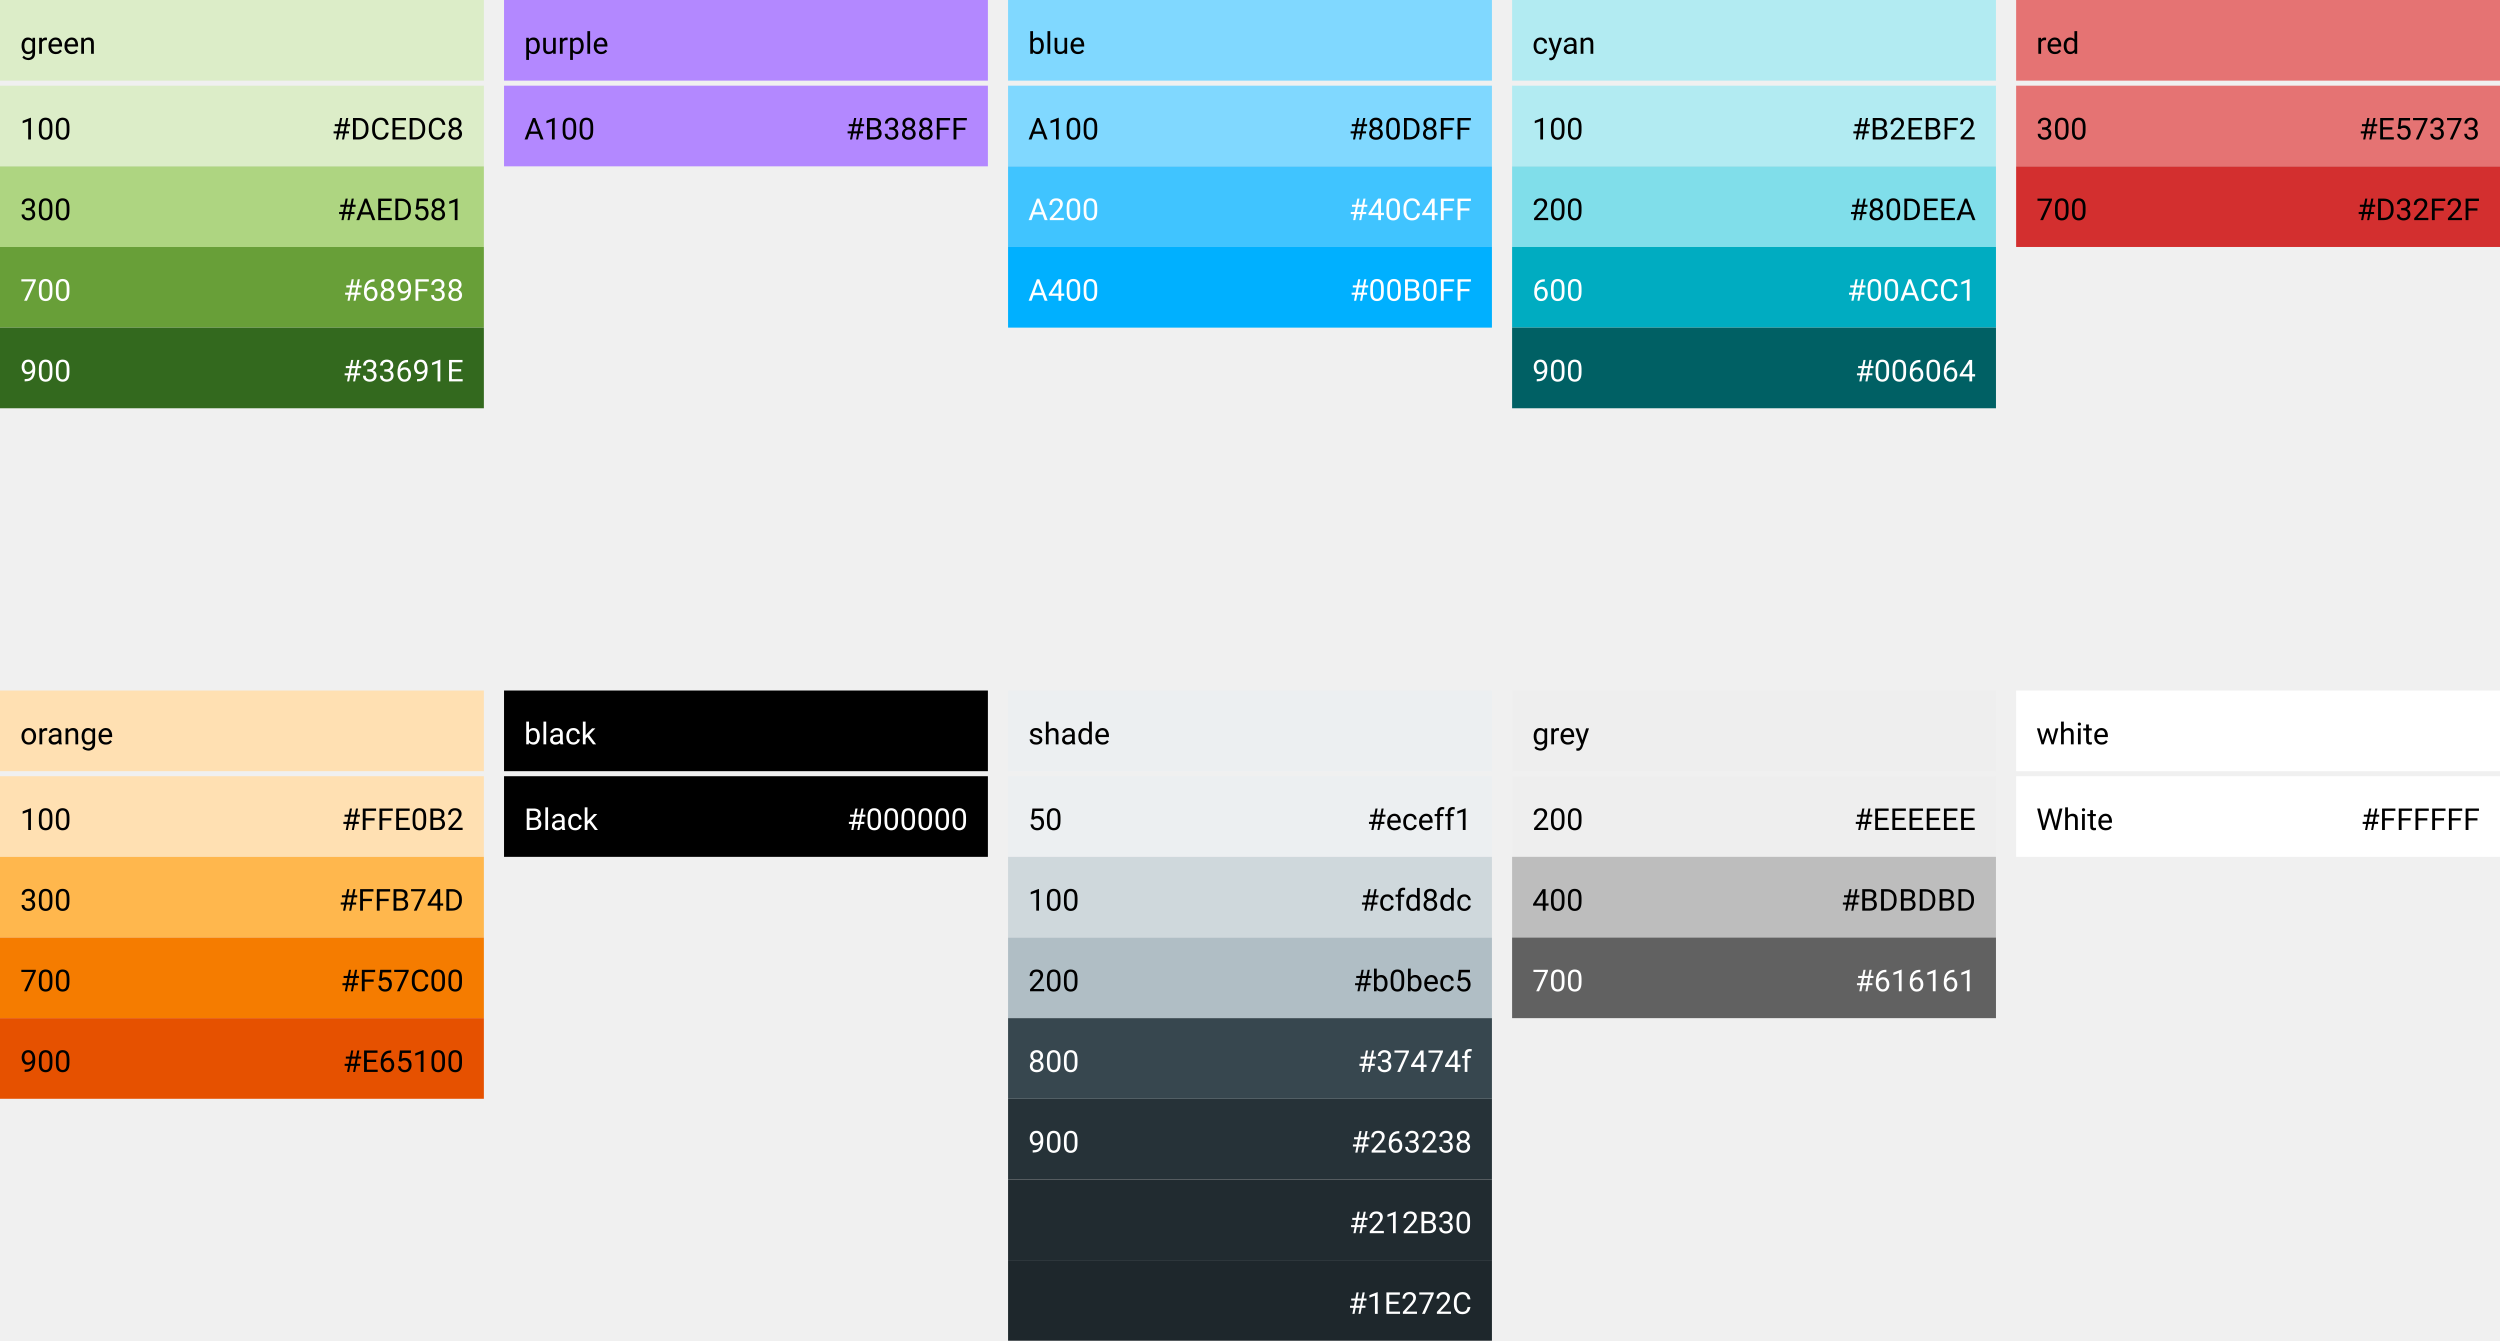
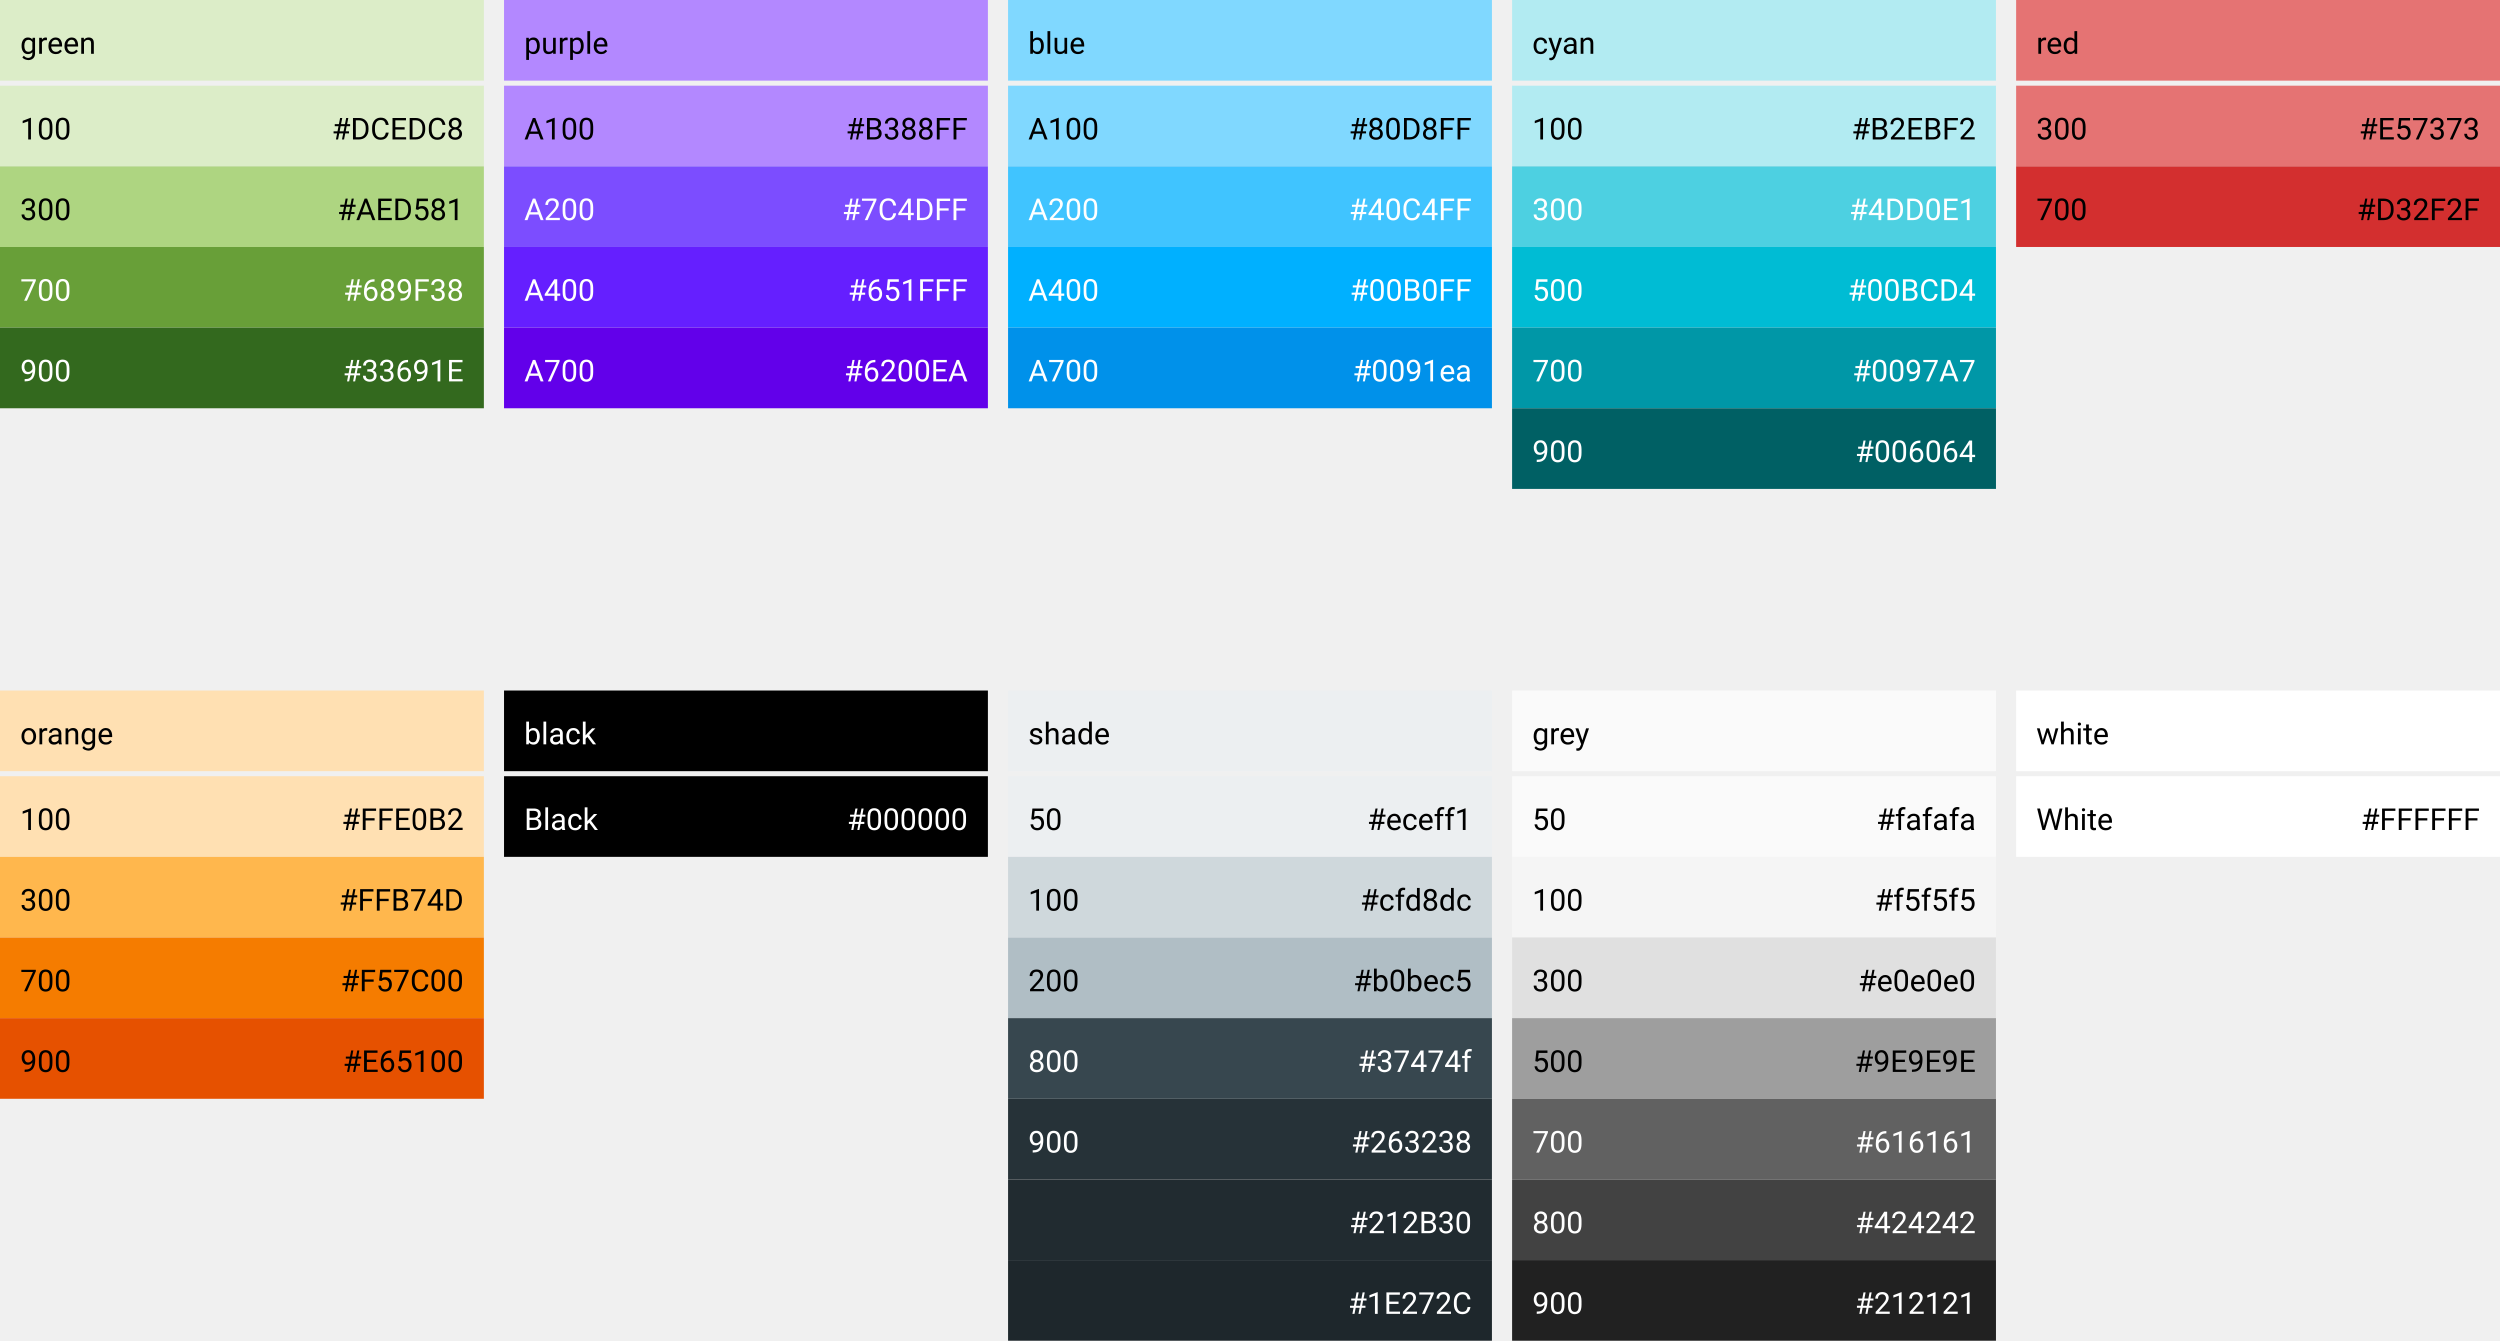
<svg xmlns="http://www.w3.org/2000/svg" width="992" viewBox="0 0 496 266" version="1.1">
  <g class="color-set" transform="translate(0, 0)">
    <g>
      <rect class="tone-canvas" x="0" y="0" width="96" height="16" style="fill: #DCEDC8" />
      <g style="fill: black">
        <text class="title" x="4" y="0" text-anchor="start" transform="translate(0, 10.672)">green</text>
      </g>
    </g>
    <g transform="translate(0, 1)">
      <rect class="tone-canvas" x="0" y="16" width="96" height="16" style="fill: #DCEDC8" />
      <g style="fill: black" transform="translate(0, 26.672)">
        <text class="tone-label" x="4" y="0" text-anchor="start">100</text>
        <text class="tone-label" x="92" y="0" text-anchor="end">#DCEDC8</text>
      </g>
    </g>
    <g transform="translate(0, 17)">
      <rect class="tone-canvas" x="0" y="16" width="96" height="16" style="fill: #AED581" />
      <g style="fill: black" transform="translate(0, 26.672)">
        <text class="tone-label" x="4" y="0" text-anchor="start">300</text>
        <text class="tone-label" x="92" y="0" text-anchor="end">#AED581</text>
      </g>
    </g>
    <g transform="translate(0, 33)">
      <rect class="tone-canvas" x="0" y="16" width="96" height="16" style="fill: #689F38" />
      <g style="fill: white" transform="translate(0, 26.672)">
        <text class="tone-label" x="4" y="0" text-anchor="start">700</text>
        <text class="tone-label" x="92" y="0" text-anchor="end">#689F38</text>
      </g>
    </g>
    <g transform="translate(0, 49)">
      <rect class="tone-canvas" x="0" y="16" width="96" height="16" style="fill: #33691E" />
      <g style="fill: white" transform="translate(0, 26.672)">
        <text class="tone-label" x="4" y="0" text-anchor="start">900</text>
        <text class="tone-label" x="92" y="0" text-anchor="end">#33691E</text>
      </g>
    </g>
  </g>
  <g class="color-set" transform="translate(100, 0)">
    <g>
      <rect class="tone-canvas" x="0" y="0" width="96" height="16" style="fill: #B388FF" />
      <g style="fill: black">
        <text class="title" x="4" y="0" text-anchor="start" transform="translate(0, 10.672)">purple</text>
      </g>
    </g>
    <g transform="translate(0, 1)">
      <rect class="tone-canvas" x="0" y="16" width="96" height="16" style="fill: #B388FF" />
      <g style="fill: black" transform="translate(0, 26.672)">
        <text class="tone-label" x="4" y="0" text-anchor="start">A100</text>
        <text class="tone-label" x="92" y="0" text-anchor="end">#B388FF</text>
      </g>
    </g>
+     <g transform="translate(0, 17)">
+       <rect class="tone-canvas" x="0" y="16" width="96" height="16" style="fill: #7C4DFF" />
+       <g style="fill: white" transform="translate(0, 26.672)">
+         <text class="tone-label" x="4" y="0" text-anchor="start">A200</text>
+         <text class="tone-label" x="92" y="0" text-anchor="end">#7C4DFF</text>
+       </g>
+     </g>
+     <g transform="translate(0, 33)">
+       <rect class="tone-canvas" x="0" y="16" width="96" height="16" style="fill: #651FFF" />
+       <g style="fill: white" transform="translate(0, 26.672)">
+         <text class="tone-label" x="4" y="0" text-anchor="start">A400</text>
+         <text class="tone-label" x="92" y="0" text-anchor="end">#651FFF</text>
+       </g>
+     </g>
+     <g transform="translate(0, 49)">
+       <rect class="tone-canvas" x="0" y="16" width="96" height="16" style="fill: #6200EA" />
+       <g style="fill: white" transform="translate(0, 26.672)">
+         <text class="tone-label" x="4" y="0" text-anchor="start">A700</text>
+         <text class="tone-label" x="92" y="0" text-anchor="end">#6200EA</text>
+       </g>
+     </g>
  </g>
  <g class="color-set" transform="translate(200, 0)">
    <g>
      <rect class="tone-canvas" x="0" y="0" width="96" height="16" style="fill: #80D8FF" />
      <g style="fill: black">
        <text class="title" x="4" y="0" text-anchor="start" transform="translate(0, 10.672)">blue</text>
      </g>
    </g>
    <g transform="translate(0, 1)">
      <rect class="tone-canvas" x="0" y="16" width="96" height="16" style="fill: #80D8FF" />
      <g style="fill: black" transform="translate(0, 26.672)">
        <text class="tone-label" x="4" y="0" text-anchor="start">A100</text>
        <text class="tone-label" x="92" y="0" text-anchor="end">#80D8FF</text>
      </g>
    </g>
    <g transform="translate(0, 17)">
      <rect class="tone-canvas" x="0" y="16" width="96" height="16" style="fill: #40C4FF" />
      <g style="fill: white" transform="translate(0, 26.672)">
        <text class="tone-label" x="4" y="0" text-anchor="start">A200</text>
        <text class="tone-label" x="92" y="0" text-anchor="end">#40C4FF</text>
      </g>
    </g>
    <g transform="translate(0, 33)">
      <rect class="tone-canvas" x="0" y="16" width="96" height="16" style="fill: #00B0FF" />
      <g style="fill: white" transform="translate(0, 26.672)">
        <text class="tone-label" x="4" y="0" text-anchor="start">A400</text>
        <text class="tone-label" x="92" y="0" text-anchor="end">#00B0FF</text>
      </g>
    </g>
+     <g transform="translate(0, 49)">
+       <rect class="tone-canvas" x="0" y="16" width="96" height="16" style="fill: #0091ea" />
+       <g style="fill: white" transform="translate(0, 26.672)">
+         <text class="tone-label" x="4" y="0" text-anchor="start">A700</text>
+         <text class="tone-label" x="92" y="0" text-anchor="end">#0091ea</text>
+       </g>
+     </g>
  </g>
  <g class="color-set" transform="translate(300, 0)">
    <g>
      <rect class="tone-canvas" x="0" y="0" width="96" height="16" style="fill: #B2EBF2" />
      <g style="fill: black">
        <text class="title" x="4" y="0" text-anchor="start" transform="translate(0, 10.672)">cyan</text>
      </g>
    </g>
    <g transform="translate(0, 1)">
      <rect class="tone-canvas" x="0" y="16" width="96" height="16" style="fill: #B2EBF2" />
      <g style="fill: black" transform="translate(0, 26.672)">
        <text class="tone-label" x="4" y="0" text-anchor="start">100</text>
        <text class="tone-label" x="92" y="0" text-anchor="end">#B2EBF2</text>
      </g>
    </g>
    <g transform="translate(0, 17)">
-       <rect class="tone-canvas" x="0" y="16" width="96" height="16" style="fill: #80DEEA" />
-       <g style="fill: black" transform="translate(0, 26.672)">
-         <text class="tone-label" x="4" y="0" text-anchor="start">200</text>
-         <text class="tone-label" x="92" y="0" text-anchor="end">#80DEEA</text>
-       </g>
-     </g>
-     <g transform="translate(0, 33)">
-       <rect class="tone-canvas" x="0" y="16" width="96" height="16" style="fill: #00ACC1" />
-       <g style="fill: white" transform="translate(0, 26.672)">
-         <text class="tone-label" x="4" y="0" text-anchor="start">600</text>
-         <text class="tone-label" x="92" y="0" text-anchor="end">#00ACC1</text>
-       </g>
-     </g>
-     <g transform="translate(0, 49)">
+       <rect class="tone-canvas" x="0" y="16" width="96" height="16" style="fill: #4DD0E1" />
+       <g style="fill: white" transform="translate(0, 26.672)">
+         <text class="tone-label" x="4" y="0" text-anchor="start">300</text>
+         <text class="tone-label" x="92" y="0" text-anchor="end">#4DD0E1</text>
+       </g>
+     </g>
+     <g transform="translate(0, 33)">
+       <rect class="tone-canvas" x="0" y="16" width="96" height="16" style="fill: #00BCD4" />
+       <g style="fill: white" transform="translate(0, 26.672)">
+         <text class="tone-label" x="4" y="0" text-anchor="start">500</text>
+         <text class="tone-label" x="92" y="0" text-anchor="end">#00BCD4</text>
+       </g>
+     </g>
+     <g transform="translate(0, 49)">
+       <rect class="tone-canvas" x="0" y="16" width="96" height="16" style="fill: #0097A7" />
+       <g style="fill: white" transform="translate(0, 26.672)">
+         <text class="tone-label" x="4" y="0" text-anchor="start">700</text>
+         <text class="tone-label" x="92" y="0" text-anchor="end">#0097A7</text>
+       </g>
+     </g>
+     <g transform="translate(0, 65)">
      <rect class="tone-canvas" x="0" y="16" width="96" height="16" style="fill: #006064" />
      <g style="fill: white" transform="translate(0, 26.672)">
        <text class="tone-label" x="4" y="0" text-anchor="start">900</text>
        <text class="tone-label" x="92" y="0" text-anchor="end">#006064</text>
      </g>
    </g>
  </g>
  <g class="color-set" transform="translate(400, 0)">
    <g>
      <rect class="tone-canvas" x="0" y="0" width="96" height="16" style="fill: #E57373" />
      <g style="fill: black">
        <text class="title" x="4" y="0" text-anchor="start" transform="translate(0, 10.672)">red</text>
      </g>
    </g>
    <g transform="translate(0, 1)">
      <rect class="tone-canvas" x="0" y="16" width="96" height="16" style="fill: #E57373" />
      <g style="fill: black" transform="translate(0, 26.672)">
        <text class="tone-label" x="4" y="0" text-anchor="start">300</text>
        <text class="tone-label" x="92" y="0" text-anchor="end">#E57373</text>
      </g>
    </g>
    <g transform="translate(0, 17)">
      <rect class="tone-canvas" x="0" y="16" width="96" height="16" style="fill: #D32F2F" />
      <g style="fill: black" transform="translate(0, 26.672)">
        <text class="tone-label" x="4" y="0" text-anchor="start">700</text>
        <text class="tone-label" x="92" y="0" text-anchor="end">#D32F2F</text>
      </g>
    </g>
  </g>
  <g class="color-set" transform="translate(0, 137)">
    <g>
      <rect class="tone-canvas" x="0" y="0" width="96" height="16" style="fill: #FFE0B2" />
      <g style="fill: black">
        <text class="title" x="4" y="0" text-anchor="start" transform="translate(0, 10.672)">orange</text>
      </g>
    </g>
    <g transform="translate(0, 1)">
      <rect class="tone-canvas" x="0" y="16" width="96" height="16" style="fill: #FFE0B2" />
      <g style="fill: black" transform="translate(0, 26.672)">
        <text class="tone-label" x="4" y="0" text-anchor="start">100</text>
        <text class="tone-label" x="92" y="0" text-anchor="end">#FFE0B2</text>
      </g>
    </g>
    <g transform="translate(0, 17)">
      <rect class="tone-canvas" x="0" y="16" width="96" height="16" style="fill: #FFB74D" />
      <g style="fill: black" transform="translate(0, 26.672)">
        <text class="tone-label" x="4" y="0" text-anchor="start">300</text>
        <text class="tone-label" x="92" y="0" text-anchor="end">#FFB74D</text>
      </g>
    </g>
    <g transform="translate(0, 33)">
      <rect class="tone-canvas" x="0" y="16" width="96" height="16" style="fill: #F57C00" />
      <g style="fill: black" transform="translate(0, 26.672)">
        <text class="tone-label" x="4" y="0" text-anchor="start">700</text>
        <text class="tone-label" x="92" y="0" text-anchor="end">#F57C00</text>
      </g>
    </g>
    <g transform="translate(0, 49)">
      <rect class="tone-canvas" x="0" y="16" width="96" height="16" style="fill: #E65100" />
      <g style="fill: black" transform="translate(0, 26.672)">
        <text class="tone-label" x="4" y="0" text-anchor="start">900</text>
        <text class="tone-label" x="92" y="0" text-anchor="end">#E65100</text>
      </g>
    </g>
  </g>
  <g class="color-set" transform="translate(100, 137)">
    <g>
      <rect class="tone-canvas" x="0" y="0" width="96" height="16" style="fill: #000000" />
      <g style="fill: white">
        <text class="title" x="4" y="0" text-anchor="start" transform="translate(0, 10.672)">black</text>
      </g>
    </g>
    <g transform="translate(0, 1)">
      <rect class="tone-canvas" x="0" y="16" width="96" height="16" style="fill: #000000" />
      <g style="fill: white" transform="translate(0, 26.672)">
        <text class="tone-label" x="4" y="0" text-anchor="start">Black</text>
        <text class="tone-label" x="92" y="0" text-anchor="end">#000000</text>
      </g>
    </g>
  </g>
  <g class="color-set" transform="translate(200, 137)">
    <g>
      <rect class="tone-canvas" x="0" y="0" width="96" height="16" style="fill: #eceff1" />
      <g style="fill: black">
        <text class="title" x="4" y="0" text-anchor="start" transform="translate(0, 10.672)">shade</text>
      </g>
    </g>
    <g transform="translate(0, 1)">
      <rect class="tone-canvas" x="0" y="16" width="96" height="16" style="fill: #eceff1" />
      <g style="fill: black" transform="translate(0, 26.672)">
        <text class="tone-label" x="4" y="0" text-anchor="start">50</text>
        <text class="tone-label" x="92" y="0" text-anchor="end">#eceff1</text>
      </g>
    </g>
    <g transform="translate(0, 17)">
      <rect class="tone-canvas" x="0" y="16" width="96" height="16" style="fill: #cfd8dc" />
      <g style="fill: black" transform="translate(0, 26.672)">
        <text class="tone-label" x="4" y="0" text-anchor="start">100</text>
        <text class="tone-label" x="92" y="0" text-anchor="end">#cfd8dc</text>
      </g>
    </g>
    <g transform="translate(0, 33)">
      <rect class="tone-canvas" x="0" y="16" width="96" height="16" style="fill: #b0bec5" />
      <g style="fill: black" transform="translate(0, 26.672)">
        <text class="tone-label" x="4" y="0" text-anchor="start">200</text>
        <text class="tone-label" x="92" y="0" text-anchor="end">#b0bec5</text>
      </g>
    </g>
    <g transform="translate(0, 49)">
      <rect class="tone-canvas" x="0" y="16" width="96" height="16" style="fill: #37474f" />
      <g style="fill: white" transform="translate(0, 26.672)">
        <text class="tone-label" x="4" y="0" text-anchor="start">800</text>
        <text class="tone-label" x="92" y="0" text-anchor="end">#37474f</text>
      </g>
    </g>
    <g transform="translate(0, 65)">
      <rect class="tone-canvas" x="0" y="16" width="96" height="16" style="fill: #263238" />
      <g style="fill: white" transform="translate(0, 26.672)">
        <text class="tone-label" x="4" y="0" text-anchor="start">900</text>
        <text class="tone-label" x="92" y="0" text-anchor="end">#263238</text>
      </g>
    </g>
    <g transform="translate(0, 81)">
      <rect class="tone-canvas" x="0" y="16" width="96" height="16" style="fill: #212B30" />
      <g style="fill: white" transform="translate(0, 26.672)">
        <text class="tone-label" x="4" y="0" text-anchor="start" />
        <text class="tone-label" x="92" y="0" text-anchor="end">#212B30</text>
      </g>
    </g>
    <g transform="translate(0, 97)">
      <rect class="tone-canvas" x="0" y="16" width="96" height="16" style="fill: #1E272C" />
      <g style="fill: white" transform="translate(0, 26.672)">
        <text class="tone-label" x="4" y="0" text-anchor="start" />
        <text class="tone-label" x="92" y="0" text-anchor="end">#1E272C</text>
      </g>
    </g>
  </g>
  <g class="color-set" transform="translate(300, 137)">
    <g>
-       <rect class="tone-canvas" x="0" y="0" width="96" height="16" style="fill: #EEEEEE" />
+       <rect class="tone-canvas" x="0" y="0" width="96" height="16" style="fill: #fafafa" />
      <g style="fill: black">
        <text class="title" x="4" y="0" text-anchor="start" transform="translate(0, 10.672)">grey</text>
      </g>
    </g>
    <g transform="translate(0, 1)">
-       <rect class="tone-canvas" x="0" y="16" width="96" height="16" style="fill: #EEEEEE" />
-       <g style="fill: black" transform="translate(0, 26.672)">
-         <text class="tone-label" x="4" y="0" text-anchor="start">200</text>
-         <text class="tone-label" x="92" y="0" text-anchor="end">#EEEEEE</text>
-       </g>
-     </g>
-     <g transform="translate(0, 17)">
-       <rect class="tone-canvas" x="0" y="16" width="96" height="16" style="fill: #BDBDBD" />
-       <g style="fill: black" transform="translate(0, 26.672)">
-         <text class="tone-label" x="4" y="0" text-anchor="start">400</text>
-         <text class="tone-label" x="92" y="0" text-anchor="end">#BDBDBD</text>
-       </g>
-     </g>
-     <g transform="translate(0, 33)">
+       <rect class="tone-canvas" x="0" y="16" width="96" height="16" style="fill: #fafafa" />
+       <g style="fill: black" transform="translate(0, 26.672)">
+         <text class="tone-label" x="4" y="0" text-anchor="start">50</text>
+         <text class="tone-label" x="92" y="0" text-anchor="end">#fafafa</text>
+       </g>
+     </g>
+     <g transform="translate(0, 17)">
+       <rect class="tone-canvas" x="0" y="16" width="96" height="16" style="fill: #f5f5f5" />
+       <g style="fill: black" transform="translate(0, 26.672)">
+         <text class="tone-label" x="4" y="0" text-anchor="start">100</text>
+         <text class="tone-label" x="92" y="0" text-anchor="end">#f5f5f5</text>
+       </g>
+     </g>
+     <g transform="translate(0, 33)">
+       <rect class="tone-canvas" x="0" y="16" width="96" height="16" style="fill: #e0e0e0" />
+       <g style="fill: black" transform="translate(0, 26.672)">
+         <text class="tone-label" x="4" y="0" text-anchor="start">300</text>
+         <text class="tone-label" x="92" y="0" text-anchor="end">#e0e0e0</text>
+       </g>
+     </g>
+     <g transform="translate(0, 49)">
+       <rect class="tone-canvas" x="0" y="16" width="96" height="16" style="fill: #9E9E9E" />
+       <g style="fill: black" transform="translate(0, 26.672)">
+         <text class="tone-label" x="4" y="0" text-anchor="start">500</text>
+         <text class="tone-label" x="92" y="0" text-anchor="end">#9E9E9E</text>
+       </g>
+     </g>
+     <g transform="translate(0, 65)">
      <rect class="tone-canvas" x="0" y="16" width="96" height="16" style="fill: #616161" />
      <g style="fill: white" transform="translate(0, 26.672)">
        <text class="tone-label" x="4" y="0" text-anchor="start">700</text>
        <text class="tone-label" x="92" y="0" text-anchor="end">#616161</text>
+       </g>
+     </g>
+     <g transform="translate(0, 81)">
+       <rect class="tone-canvas" x="0" y="16" width="96" height="16" style="fill: #424242" />
+       <g style="fill: white" transform="translate(0, 26.672)">
+         <text class="tone-label" x="4" y="0" text-anchor="start">800</text>
+         <text class="tone-label" x="92" y="0" text-anchor="end">#424242</text>
+       </g>
+     </g>
+     <g transform="translate(0, 97)">
+       <rect class="tone-canvas" x="0" y="16" width="96" height="16" style="fill: #212121" />
+       <g style="fill: white" transform="translate(0, 26.672)">
+         <text class="tone-label" x="4" y="0" text-anchor="start">900</text>
+         <text class="tone-label" x="92" y="0" text-anchor="end">#212121</text>
      </g>
    </g>
  </g>
  <g class="color-set" transform="translate(400, 137)">
    <g>
      <rect class="tone-canvas" x="0" y="0" width="96" height="16" style="fill: #FFFFFF" />
      <g style="fill: black">
        <text class="title" x="4" y="0" text-anchor="start" transform="translate(0, 10.672)">white</text>
      </g>
    </g>
    <g transform="translate(0, 1)">
      <rect class="tone-canvas" x="0" y="16" width="96" height="16" style="fill: #FFFFFF" />
      <g style="fill: black" transform="translate(0, 26.672)">
        <text class="tone-label" x="4" y="0" text-anchor="start">White</text>
        <text class="tone-label" x="92" y="0" text-anchor="end">#FFFFFF</text>
      </g>
    </g>
  </g>
  <style type="text/css">
      text {
        font-family: Roboto, sans-serif;
        font-size: 6px;
      }
      .title {
        text-transform: capitalize;
      }
      </style>
</svg>
